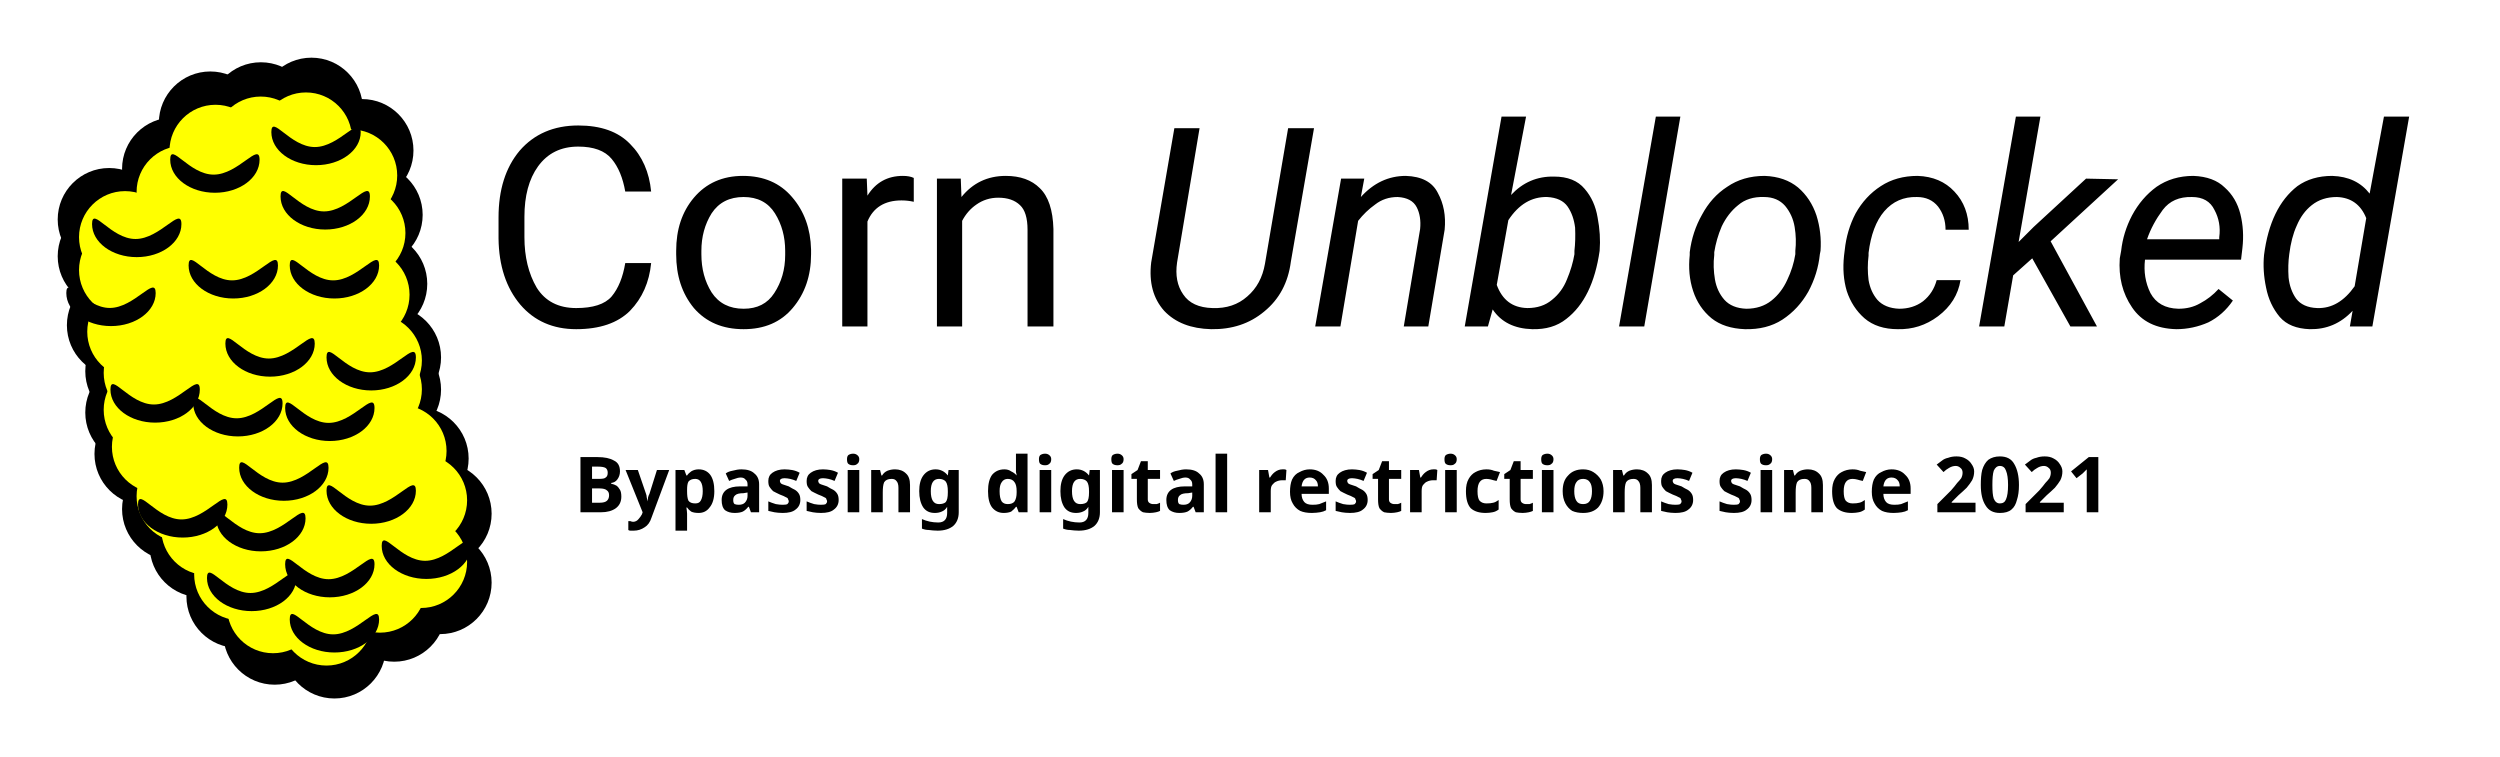
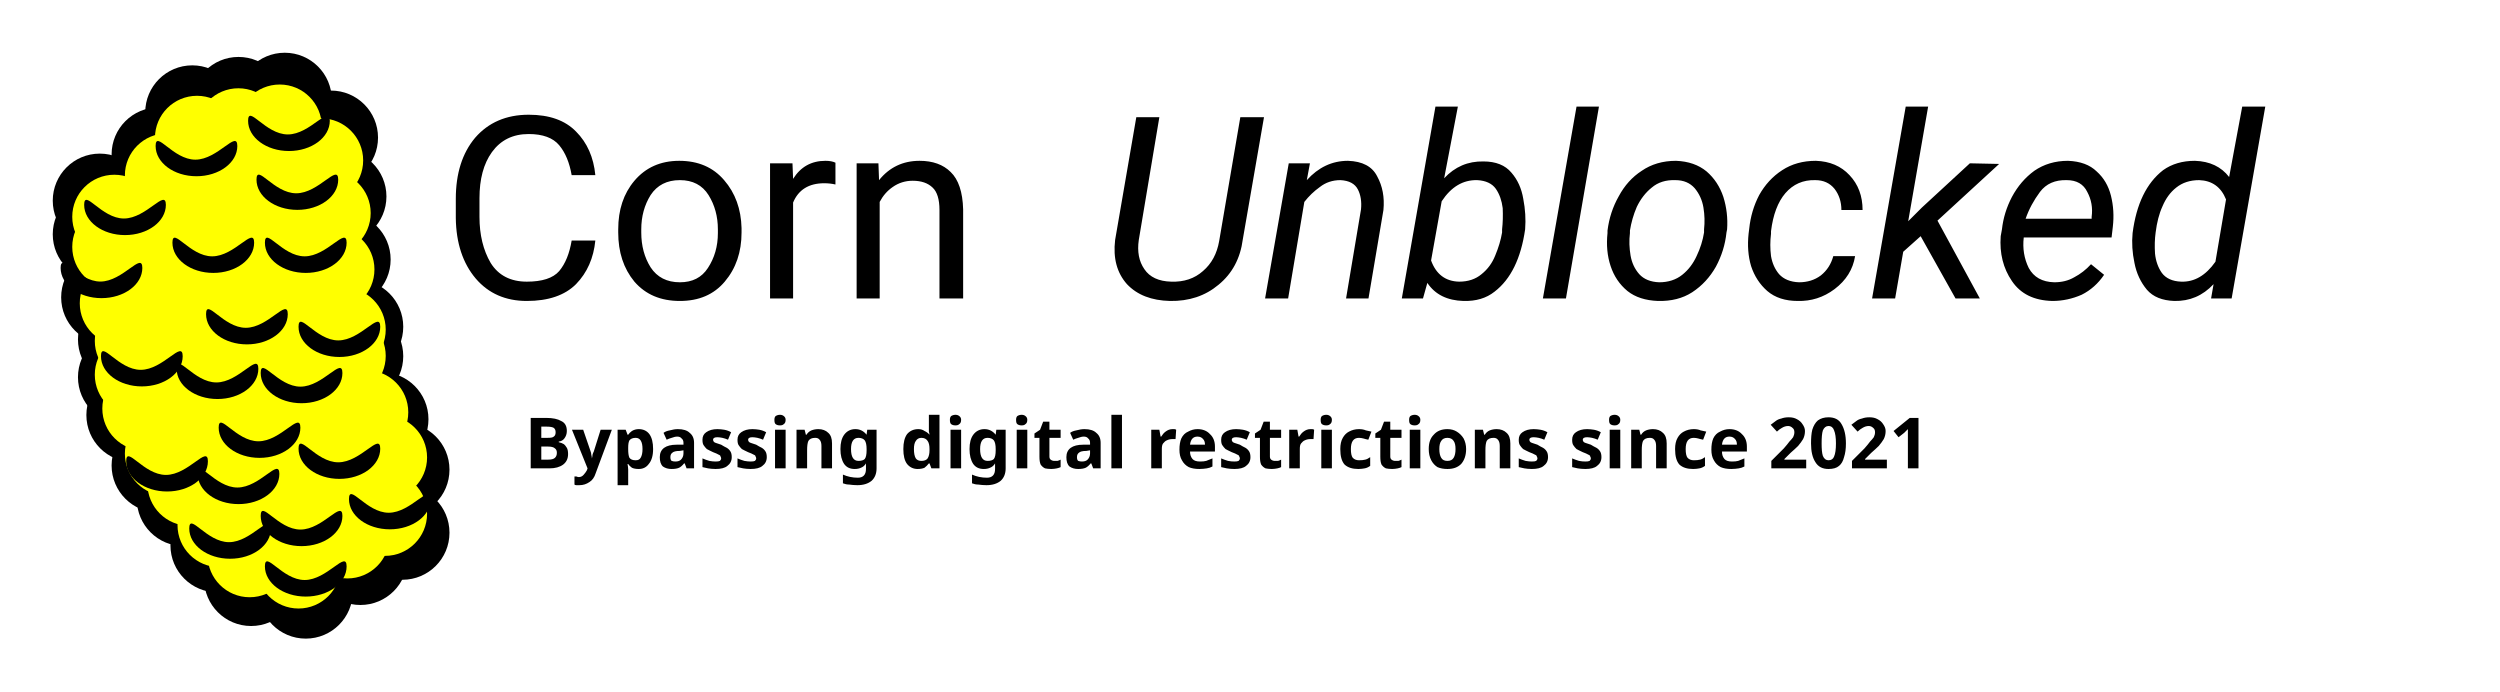
- <svg xmlns="http://www.w3.org/2000/svg" width="216.706" height="65.547" viewBox="0 0 57.337 17.343" version="1.1" id="svg8">
+ <svg xmlns="http://www.w3.org/2000/svg" width="237.02" height="65.547" viewBox="0 0 62.712 17.343" version="1.1" id="svg8">
  <defs id="defs2">
    <rect x="-12.455" y="138.452" width="39.111" height="18.402" id="rect935" />
  </defs>
  <g id="layer1" transform="translate(93.7851,-78.21585)">
    <g id="g927" transform="matrix(0.1394822,0,0,0.1394822,-96.44874,68.27673)">
      <g id="g539" style="fill:#000000">
        <circle style="fill:#000000;fill-rule:evenodd;stroke-width:0.265" id="path18" cx="47.625" cy="99.03" r="8.461" />
        <circle style="fill:#000000;fill-rule:evenodd;stroke-width:0.265" id="path18-0" cx="53.673" cy="91.47" r="8.461" />
        <circle style="fill:#000000;fill-rule:evenodd;stroke-width:0.265" id="path18-2" cx="61.988" cy="89.958" r="8.461" />
        <circle style="fill:#000000;fill-rule:evenodd;stroke-width:0.265" id="path18-3" cx="70.304" cy="89.202" r="8.461" />
        <circle style="fill:#000000;fill-rule:evenodd;stroke-width:0.265" id="path18-7" cx="78.619" cy="96.006" r="8.461" />
        <circle style="fill:#000000;fill-rule:evenodd;stroke-width:0.265" id="path18-5" cx="80.131" cy="106.589" r="8.461" />
        <circle style="fill:#000000;fill-rule:evenodd;stroke-width:0.265" id="path18-9" cx="80.887" cy="117.929" r="8.461" />
        <circle style="fill:#000000;fill-rule:evenodd;stroke-width:0.265" id="path18-22" cx="83.155" cy="130.024" r="8.461" />
        <circle style="fill:#000000;fill-rule:evenodd;stroke-width:0.265" id="path18-8" cx="87.69" cy="146.655" r="8.461" />
        <circle style="fill:#000000;fill-rule:evenodd;stroke-width:0.265" id="path18-97" cx="83.155" cy="135.315" r="8.461" />
        <circle style="fill:#000000;fill-rule:evenodd;stroke-width:0.265" id="path18-36" cx="91.47" cy="155.726" r="8.461" />
        <circle style="fill:#000000;fill-rule:evenodd;stroke-width:0.265" id="path18-1" cx="91.47" cy="167.065" r="8.461" />
        <circle style="fill:#000000;fill-rule:evenodd;stroke-width:0.265" id="path18-29" cx="83.911" cy="171.601" r="8.461" />
        <circle style="fill:#000000;fill-rule:evenodd;stroke-width:0.265" id="path18-31" cx="74.083" cy="177.649" r="8.461" />
        <circle style="fill:#000000;fill-rule:evenodd;stroke-width:0.265" id="path18-94" cx="64.256" cy="175.381" r="8.461" />
        <circle style="fill:#000000;fill-rule:evenodd;stroke-width:0.265" id="path18-78" cx="58.208" cy="169.333" r="8.461" />
        <circle style="fill:#000000;fill-rule:evenodd;stroke-width:0.265" id="path18-4" cx="52.161" cy="161.018" r="8.461" />
        <circle style="fill:#000000;fill-rule:evenodd;stroke-width:0.265" id="path18-361" cx="41.577" cy="139.095" r="8.461" />
        <circle style="fill:#000000;fill-rule:evenodd;stroke-width:0.265" id="path18-06" cx="41.577" cy="132.292" r="8.461" />
        <circle style="fill:#000000;fill-rule:evenodd;stroke-width:0.265" id="path18-32" cx="38.554" cy="124.732" r="8.461" />
        <circle style="fill:#000000;fill-rule:evenodd;stroke-width:0.265" id="path18-061" cx="37.042" cy="113.393" r="8.461" />
        <circle style="fill:#000000;fill-rule:evenodd;stroke-width:0.265" id="path18-55" cx="37.042" cy="107.345" r="8.461" />
        <circle style="fill:#000000;fill-rule:evenodd;stroke-width:0.265" id="path18-47" cx="43.089" cy="145.899" r="8.461" />
        <circle style="fill:#000000;fill-rule:evenodd;stroke-width:0.265" id="path18-6" cx="47.625" cy="154.97" r="8.461" />
        <path id="path511" style="fill:#000000;fill-rule:evenodd;stroke-width:0.265" d="m 82.599,125.884 c 2e-6,25.45 16.284,50.521 -3.566,50.521 -19.849,0 -39.649,-18.208 -39.649,-43.659 10e-7,-25.45 -20.874,-26.109 25.16,-38.238 19.194,-5.057 18.055,5.925 18.055,31.375 z" />
      </g>
      <g id="g539-5" style="fill:#ffff00" transform="matrix(0.8943647,0,0,0.8943647,6.525531,14.24554)">
        <circle style="fill:#ffff00;fill-rule:evenodd;stroke-width:0.265" id="path18-69" cx="47.625" cy="99.03" r="8.461" />
        <circle style="fill:#ffff00;fill-rule:evenodd;stroke-width:0.265" id="path18-0-3" cx="53.673" cy="91.47" r="8.461" />
        <circle style="fill:#ffff00;fill-rule:evenodd;stroke-width:0.265" id="path18-2-7" cx="61.988" cy="89.958" r="8.461" />
        <circle style="fill:#ffff00;fill-rule:evenodd;stroke-width:0.265" id="path18-3-4" cx="70.304" cy="89.202" r="8.461" />
        <circle style="fill:#ffff00;fill-rule:evenodd;stroke-width:0.265" id="path18-7-5" cx="78.619" cy="96.006" r="8.461" />
        <circle style="fill:#ffff00;fill-rule:evenodd;stroke-width:0.265" id="path18-5-2" cx="80.131" cy="106.589" r="8.461" />
        <circle style="fill:#ffff00;fill-rule:evenodd;stroke-width:0.265" id="path18-9-5" cx="80.887" cy="117.929" r="8.461" />
        <circle style="fill:#ffff00;fill-rule:evenodd;stroke-width:0.265" id="path18-22-4" cx="83.155" cy="130.024" r="8.461" />
        <circle style="fill:#ffff00;fill-rule:evenodd;stroke-width:0.265" id="path18-8-7" cx="87.69" cy="146.655" r="8.461" />
        <circle style="fill:#ffff00;fill-rule:evenodd;stroke-width:0.265" id="path18-97-4" cx="83.155" cy="135.315" r="8.461" />
        <circle style="fill:#ffff00;fill-rule:evenodd;stroke-width:0.265" id="path18-36-4" cx="91.47" cy="155.726" r="8.461" />
        <circle style="fill:#ffff00;fill-rule:evenodd;stroke-width:0.265" id="path18-1-3" cx="91.47" cy="167.065" r="8.461" />
        <circle style="fill:#ffff00;fill-rule:evenodd;stroke-width:0.265" id="path18-29-0" cx="83.911" cy="171.601" r="8.461" />
        <circle style="fill:#ffff00;fill-rule:evenodd;stroke-width:0.265" id="path18-31-7" cx="74.083" cy="177.649" r="8.461" />
        <circle style="fill:#ffff00;fill-rule:evenodd;stroke-width:0.265" id="path18-94-8" cx="64.256" cy="175.381" r="8.461" />
        <circle style="fill:#ffff00;fill-rule:evenodd;stroke-width:0.265" id="path18-78-6" cx="58.208" cy="169.333" r="8.461" />
        <circle style="fill:#ffff00;fill-rule:evenodd;stroke-width:0.265" id="path18-4-8" cx="52.161" cy="161.018" r="8.461" />
        <circle style="fill:#ffff00;fill-rule:evenodd;stroke-width:0.265" id="path18-361-8" cx="41.577" cy="139.095" r="8.461" />
        <circle style="fill:#ffff00;fill-rule:evenodd;stroke-width:0.265" id="path18-06-4" cx="41.577" cy="132.292" r="8.461" />
        <circle style="fill:#ffff00;fill-rule:evenodd;stroke-width:0.265" id="path18-32-3" cx="38.554" cy="124.732" r="8.461" />
        <circle style="fill:#ffff00;fill-rule:evenodd;stroke-width:0.265" id="path18-061-1" cx="37.042" cy="113.393" r="8.461" />
        <circle style="fill:#ffff00;fill-rule:evenodd;stroke-width:0.265" id="path18-55-4" cx="37.042" cy="107.345" r="8.461" />
        <circle style="fill:#ffff00;fill-rule:evenodd;stroke-width:0.265" id="path18-47-9" cx="43.089" cy="145.899" r="8.461" />
        <circle style="fill:#ffff00;fill-rule:evenodd;stroke-width:0.265" id="path18-6-2" cx="47.625" cy="154.97" r="8.461" />
        <path id="path511-0" style="fill:#ffff00;fill-rule:evenodd;stroke-width:0.265" d="m 82.599,125.884 c 2e-6,25.45 16.284,50.521 -3.566,50.521 -19.849,0 -39.649,-18.208 -39.649,-43.659 10e-7,-25.45 -20.874,-26.109 25.16,-38.238 19.194,-5.057 18.055,5.925 18.055,31.375 z" />
      </g>
      <path id="path661" style="fill:#000000;stroke-width:0.11" d="m 44.691,119.442 c 0,3.001 -3.289,5.434 -7.347,5.434 -4.057,0 -7.347,-2.433 -7.347,-5.434 0,-3.001 3.09,2.452 7.147,2.452 4.057,0 7.546,-5.453 7.546,-2.452 z" />
      <path id="path661-6" style="fill:#000000;stroke-width:0.11" d="m 64.799,114.906 c 0,3.001 -3.289,5.434 -7.347,5.434 -4.057,0 -7.347,-2.433 -7.347,-5.434 0,-3.001 3.09,2.452 7.147,2.452 4.057,0 7.546,-5.453 7.546,-2.452 z" />
      <path id="path661-8" style="fill:#000000;stroke-width:0.11" d="m 61.775,97.519 c 0,3.001 -3.289,5.434 -7.347,5.434 -4.057,0 -7.347,-2.433 -7.347,-5.434 0,-3.001 3.09,2.452 7.147,2.452 4.057,0 7.546,-5.453 7.546,-2.452 z" />
      <path id="path661-9" style="fill:#000000;stroke-width:0.11" d="m 81.43,114.906 c 0,3.001 -3.289,5.434 -7.347,5.434 -4.057,0 -7.347,-2.433 -7.347,-5.434 0,-3.001 3.09,2.452 7.147,2.452 4.057,0 7.546,-5.453 7.546,-2.452 z" />
      <path id="path661-2" style="fill:#000000;stroke-width:0.11" d="m 80.674,138.341 c 0,3.001 -3.289,5.434 -7.347,5.434 -4.057,0 -7.347,-2.433 -7.347,-5.434 0,-3.001 3.09,2.452 7.147,2.452 4.057,0 7.546,-5.453 7.546,-2.452 z" />
      <path id="path661-66" style="fill:#000000;stroke-width:0.11" d="m 51.948,135.317 c 0,3.001 -3.289,5.434 -7.347,5.434 -4.057,0 -7.347,-2.433 -7.347,-5.434 0,-3.001 3.09,2.452 7.147,2.452 4.057,0 7.546,-5.453 7.546,-2.452 z" />
      <path id="path661-4" style="fill:#000000;stroke-width:0.11" d="m 70.847,127.758 c 0,3.001 -3.289,5.434 -7.347,5.434 -4.057,0 -7.347,-2.433 -7.347,-5.434 0,-3.001 3.09,2.452 7.147,2.452 4.057,0 7.546,-5.453 7.546,-2.452 z" />
      <path id="path661-95" style="fill:#000000;stroke-width:0.11" d="m 69.335,156.484 c 0,3.001 -3.289,5.434 -7.347,5.434 -4.057,0 -7.347,-2.433 -7.347,-5.434 0,-3.001 3.09,2.452 7.147,2.452 4.057,0 7.546,-5.453 7.546,-2.452 z" />
      <path id="path661-0" style="fill:#000000;stroke-width:0.11" d="m 65.555,137.585 c 0,3.001 -3.289,5.434 -7.347,5.434 -4.057,0 -7.347,-2.433 -7.347,-5.434 0,-3.001 3.09,2.452 7.147,2.452 4.057,0 7.546,-5.453 7.546,-2.452 z" />
      <path id="path661-48" style="fill:#000000;stroke-width:0.11" d="m 56.484,154.216 c 0,3.001 -3.289,5.434 -7.347,5.434 -4.057,0 -7.347,-2.433 -7.347,-5.434 0,-3.001 3.09,2.452 7.147,2.452 4.057,0 7.546,-5.453 7.546,-2.452 z" />
      <path id="path661-7" style="fill:#000000;stroke-width:0.11" d="m 87.478,151.948 c 0,3.001 -3.289,5.434 -7.347,5.434 -4.057,1e-5 -7.347,-2.433 -7.347,-5.434 0,-3.001 3.09,2.452 7.147,2.452 4.057,0 7.546,-5.453 7.546,-2.452 z" />
      <path id="path661-1" style="fill:#000000;stroke-width:0.11" d="m 80.674,164.043 c 0,3.001 -3.289,5.434 -7.347,5.434 -4.057,0 -7.347,-2.433 -7.347,-5.434 0,-3.001 3.09,2.452 7.147,2.452 4.057,0 7.546,-5.453 7.546,-2.452 z" />
      <path id="path661-72" style="fill:#000000;stroke-width:0.11" d="m 67.823,166.311 c 0,3.001 -3.289,5.434 -7.347,5.434 -4.057,0 -7.347,-2.433 -7.347,-5.434 0,-3.001 3.09,2.452 7.147,2.452 4.057,0 7.546,-5.453 7.546,-2.452 z" />
      <path id="path661-722" style="fill:#000000;stroke-width:0.11" d="m 81.43,173.115 c 0,3.001 -3.289,5.434 -7.347,5.434 -4.057,0 -7.347,-2.433 -7.347,-5.434 0,-3.001 3.09,2.452 7.147,2.452 4.057,0 7.546,-5.453 7.546,-2.452 z" />
      <path id="path661-61" style="fill:#000000;stroke-width:0.11" d="m 96.549,161.019 c 0,3.001 -3.289,5.434 -7.347,5.434 -4.057,0 -7.347,-2.433 -7.347,-5.434 0,-3.001 3.09,2.452 7.147,2.452 4.057,0 7.546,-5.453 7.546,-2.452 z" />
      <path id="path661-06" style="fill:#000000;stroke-width:0.11" d="m 78.406,92.984 c 0,3.001 -3.289,5.434 -7.347,5.434 -4.057,1e-6 -7.347,-2.433 -7.347,-5.434 0,-3.001 3.09,2.452 7.147,2.452 4.057,0 7.546,-5.453 7.546,-2.452 z" />
      <path id="path661-15" style="fill:#000000;stroke-width:0.11" d="m 48.924,108.103 c 0,3.001 -3.289,5.434 -7.347,5.434 -4.057,0 -7.347,-2.433 -7.347,-5.434 0,-3.001 3.09,2.452 7.147,2.452 4.057,0 7.546,-5.453 7.546,-2.452 z" />
      <path id="path661-94" style="fill:#000000;stroke-width:0.11" d="m 79.918,103.567 c 0,3.001 -3.289,5.434 -7.347,5.434 -4.057,0 -7.347,-2.433 -7.347,-5.434 0,-3.001 3.09,2.452 7.147,2.452 4.057,0 7.546,-5.453 7.546,-2.452 z" />
      <path id="path661-90" style="fill:#000000;stroke-width:0.11" d="m 87.478,130.025 c 0,3.001 -3.289,5.434 -7.347,5.434 -4.057,0 -7.347,-2.433 -7.347,-5.434 0,-3.001 3.09,2.452 7.147,2.452 4.057,0 7.546,-5.453 7.546,-2.452 z" />
      <path id="path661-91" style="fill:#000000;stroke-width:0.11" d="m 73.115,148.168 c 0,3.001 -3.289,5.434 -7.347,5.434 -4.057,0 -7.347,-2.433 -7.347,-5.434 0,-3.001 3.09,2.452 7.147,2.452 4.057,0 7.546,-5.453 7.546,-2.452 z" />
    </g>
    <text xml:space="preserve" style="font-style:normal;font-variant:normal;font-weight:normal;font-stretch:normal;font-size:6.404px;line-height:1.25;font-family:Roboto;-inkscape-font-specification:'Roboto, Normal';font-variant-ligatures:normal;font-variant-caps:normal;font-variant-numeric:normal;font-variant-east-asian:normal;fill:#000000;fill-opacity:1;stroke:none;stroke-width:0.016" x="-82.728" y="85.704" id="text931">
      <tspan id="tspan929" x="-82.728" y="85.704" style="font-style:normal;font-variant:normal;font-weight:normal;font-stretch:normal;font-size:6.404px;font-family:Roboto;-inkscape-font-specification:'Roboto, Normal';font-variant-ligatures:normal;font-variant-caps:normal;font-variant-numeric:normal;font-variant-east-asian:normal;stroke-width:0.016">Corn</tspan>
    </text>
    <text xml:space="preserve" id="text933" style="font-style:normal;font-weight:normal;font-size:10.583px;line-height:1.25;font-family:sans-serif;white-space:pre;shape-inside:url(#rect935);fill:#000000;fill-opacity:1;stroke:none" />
    <text xml:space="preserve" style="font-style:italic;font-variant:normal;font-weight:normal;font-stretch:normal;font-size:45.916px;line-height:1.25;font-family:sans-serif;-inkscape-font-specification:'sans-serif, Italic';font-variant-ligatures:normal;font-variant-caps:normal;font-variant-numeric:normal;font-variant-east-asian:normal;fill:#000000;fill-opacity:1;stroke:none;stroke-width:0.115" x="77.341" y="148.61" id="text931-6">
      <tspan id="tspan929-3" x="77.341" y="148.61" style="font-style:italic;font-variant:normal;font-weight:normal;font-stretch:normal;font-size:45.916px;font-family:sans-serif;-inkscape-font-specification:'sans-serif, Italic';font-variant-ligatures:normal;font-variant-caps:normal;font-variant-numeric:normal;font-variant-east-asian:normal;stroke-width:0.115" />
    </text>
-     <text xml:space="preserve" style="font-style:italic;font-variant:normal;font-weight:normal;font-stretch:normal;font-size:6.404px;line-height:1.25;font-family:Roboto;-inkscape-font-specification:'Roboto, Italic';font-variant-ligatures:normal;font-variant-caps:normal;font-variant-numeric:normal;font-variant-east-asian:normal;fill:#000000;fill-opacity:1;stroke:none;stroke-width:0.016" x="-67.744" y="85.704" id="text931-0">
-       <tspan id="tspan929-6" x="-67.744" y="85.704" style="font-style:italic;font-variant:normal;font-weight:normal;font-stretch:normal;font-size:6.404px;font-family:Roboto;-inkscape-font-specification:'Roboto, Italic';font-variant-ligatures:normal;font-variant-caps:normal;font-variant-numeric:normal;font-variant-east-asian:normal;stroke-width:0.016">Unblocked</tspan>
+     <text xml:space="preserve" style="font-style:italic;font-variant:normal;font-weight:normal;font-stretch:normal;font-size:6.404px;line-height:1.25;font-family:Roboto;-inkscape-font-specification:'Roboto, Italic';font-variant-ligatures:normal;font-variant-caps:normal;font-variant-numeric:normal;font-variant-east-asian:normal;fill:#000000;fill-opacity:1;stroke:none;stroke-width:0.016" x="-66.17" y="85.704" id="text931-0">
+       <tspan id="tspan929-6" x="-66.17" y="85.704" style="font-style:italic;font-variant:normal;font-weight:normal;font-stretch:normal;font-size:6.404px;font-family:Roboto;-inkscape-font-specification:'Roboto, Italic';font-variant-ligatures:normal;font-variant-caps:normal;font-variant-numeric:normal;font-variant-east-asian:normal;stroke-width:0.016">Unblocked</tspan>
    </text>
    <text xml:space="preserve" style="font-style:normal;font-variant:normal;font-weight:bold;font-stretch:normal;font-size:1.77px;line-height:1.25;font-family:sans-serif;-inkscape-font-specification:'sans-serif, Bold';font-variant-ligatures:normal;font-variant-caps:normal;font-variant-numeric:normal;font-variant-east-asian:normal;fill:#000000;fill-opacity:1;stroke:none;stroke-width:0.044" x="-80.628" y="89.964" id="text120">
      <tspan id="tspan118" x="-80.628" y="89.964" style="font-style:normal;font-variant:normal;font-weight:bold;font-stretch:normal;font-size:1.77px;font-family:sans-serif;-inkscape-font-specification:'sans-serif, Bold';font-variant-ligatures:normal;font-variant-caps:normal;font-variant-numeric:normal;font-variant-east-asian:normal;stroke-width:0.044">Bypassing digital restrictions since 2021</tspan>
    </text>
  </g>
</svg>
